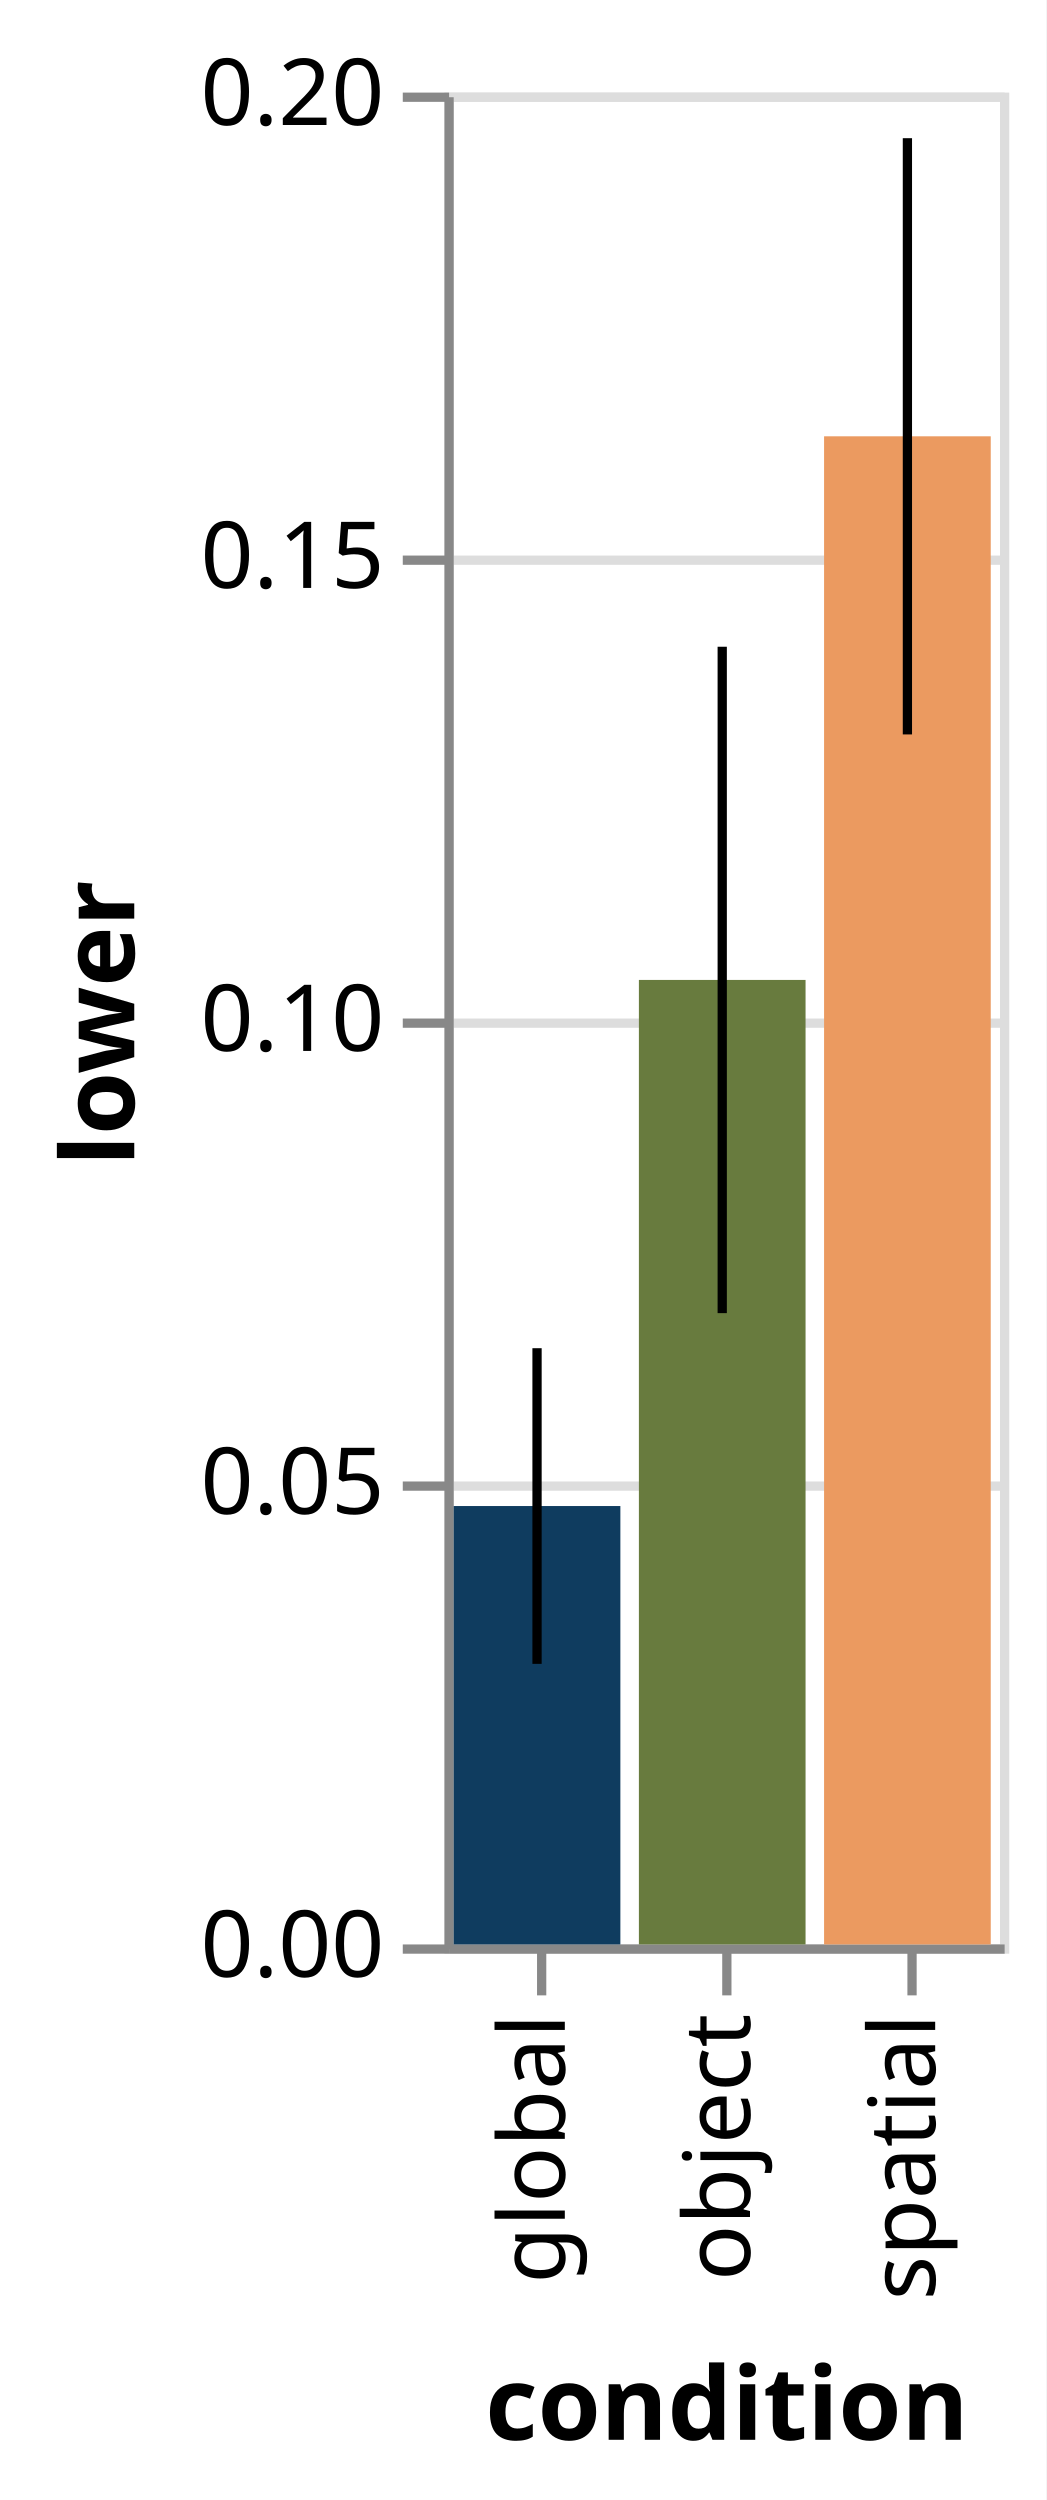
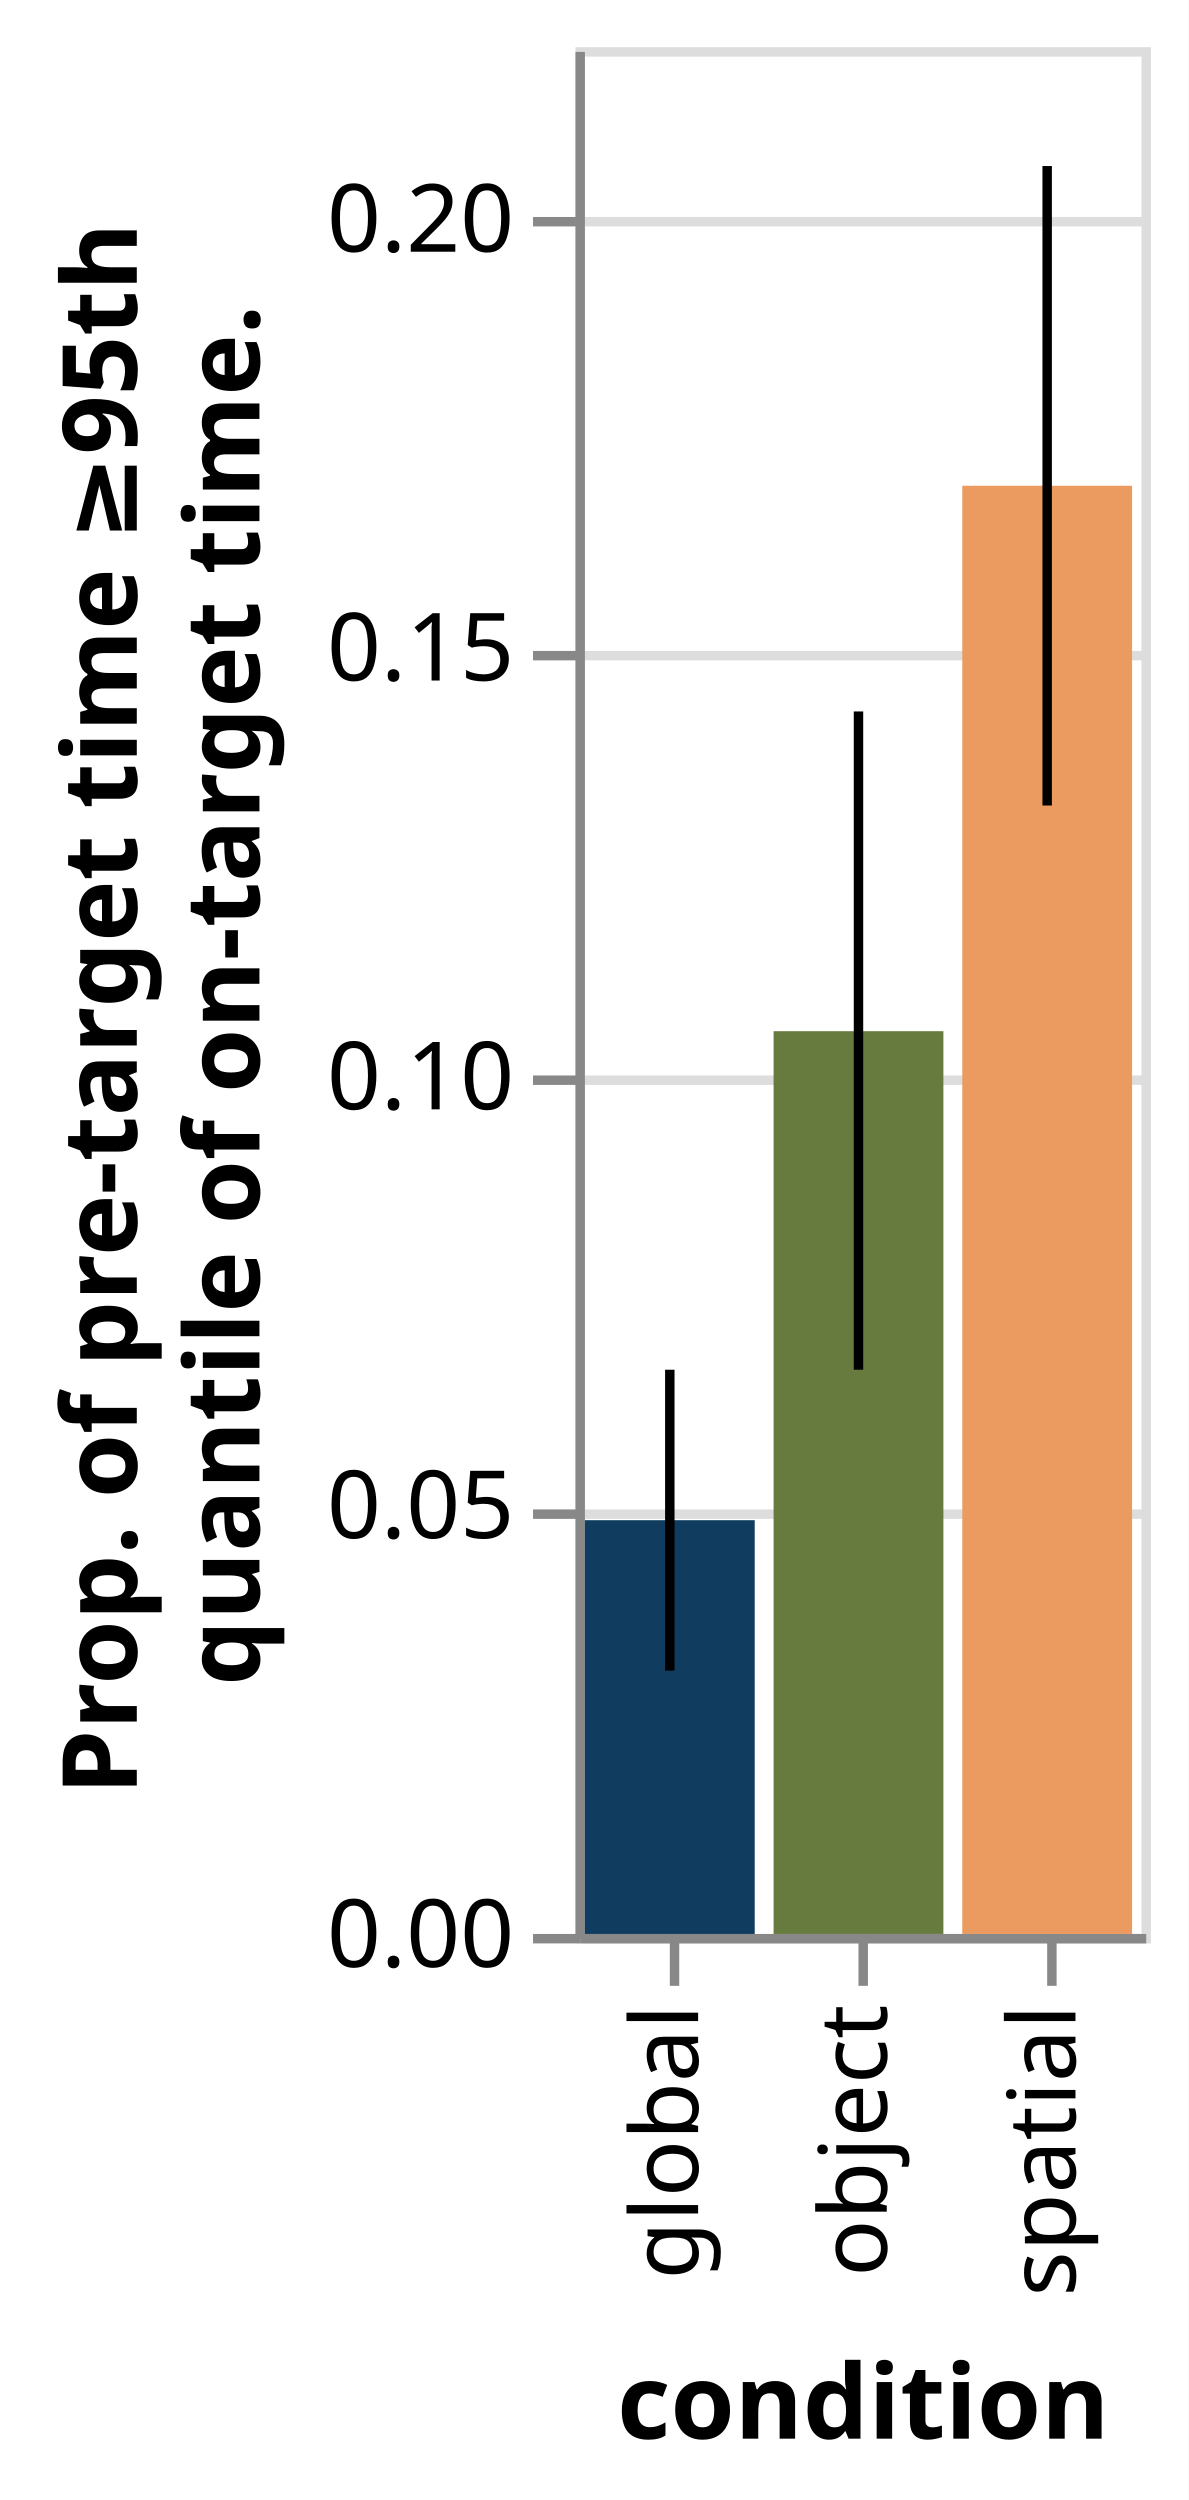
- <svg xmlns="http://www.w3.org/2000/svg" class="marks" width="113" height="270" viewBox="0 0 113 270" version="1.1">
-   <rect width="113" height="270" fill="white" />
-   <g fill="none" stroke-miterlimit="10" transform="translate(48,10)">
+ <svg xmlns="http://www.w3.org/2000/svg" class="marks" width="126" height="265" viewBox="0 0 126 265" version="1.1">
+   <rect width="126" height="265" fill="white" />
+   <g fill="none" stroke-miterlimit="10" transform="translate(61,5)">
    <g class="mark-group role-frame root" role="graphics-object" aria-roledescription="group mark container">
      <g transform="translate(0,0)">
        <path class="background" aria-hidden="true" d="M0.5,0.5h60v200h-60Z" stroke="#ddd" />
        <g>
          <g class="mark-group role-axis" aria-hidden="true">
            <g transform="translate(0.5,0.5)">
              <path class="background" aria-hidden="true" d="M0,0h0v0h0Z" pointer-events="none" />
              <g>
                <g class="mark-rule role-axis-grid" pointer-events="none">
                  <line transform="translate(0,200)" x2="60" y2="0" stroke="#ddd" stroke-width="1" opacity="1" />
-                   <line transform="translate(0,150)" x2="60" y2="0" stroke="#ddd" stroke-width="1" opacity="1" />
-                   <line transform="translate(0,100)" x2="60" y2="0" stroke="#ddd" stroke-width="1" opacity="1" />
-                   <line transform="translate(0,50)" x2="60" y2="0" stroke="#ddd" stroke-width="1" opacity="1" />
-                   <line transform="translate(0,0)" x2="60" y2="0" stroke="#ddd" stroke-width="1" opacity="1" />
+                   <line transform="translate(0,155)" x2="60" y2="0" stroke="#ddd" stroke-width="1" opacity="1" />
+                   <line transform="translate(0,109)" x2="60" y2="0" stroke="#ddd" stroke-width="1" opacity="1" />
+                   <line transform="translate(0,64)" x2="60" y2="0" stroke="#ddd" stroke-width="1" opacity="1" />
+                   <line transform="translate(0,18)" x2="60" y2="0" stroke="#ddd" stroke-width="1" opacity="1" />
                </g>
              </g>
              <path class="foreground" aria-hidden="true" d="" pointer-events="none" display="none" />
            </g>
          </g>
          <g class="mark-group role-axis" role="graphics-symbol" aria-roledescription="axis" aria-label="X-axis titled 'condition' for a discrete scale with 3 values: global, object, spatial">
            <g transform="translate(0.5,200.5)">
              <path class="background" aria-hidden="true" d="M0,0h0v0h0Z" pointer-events="none" />
              <g>
                <g class="mark-rule role-axis-tick" pointer-events="none">
                  <line transform="translate(10,0)" x2="0" y2="5" stroke="#888" stroke-width="1" opacity="1" />
                  <line transform="translate(30,0)" x2="0" y2="5" stroke="#888" stroke-width="1" opacity="1" />
                  <line transform="translate(50,0)" x2="0" y2="5" stroke="#888" stroke-width="1" opacity="1" />
                </g>
                <g class="mark-text role-axis-label" pointer-events="none">
                  <text text-anchor="end" transform="translate(9.5,7) rotate(270) translate(0,3)" font-family="sans-serif" font-size="10px" fill="#000" opacity="1">global</text>
                  <text text-anchor="end" transform="translate(29.5,7) rotate(270) translate(0,3)" font-family="sans-serif" font-size="10px" fill="#000" opacity="1">object</text>
                  <text text-anchor="end" transform="translate(49.5,7) rotate(270) translate(0,3)" font-family="sans-serif" font-size="10px" fill="#000" opacity="1">spatial</text>
                </g>
                <g class="mark-rule role-axis-domain" pointer-events="none">
                  <line transform="translate(0,0)" x2="60" y2="0" stroke="#888" stroke-width="1" opacity="1" />
                </g>
                <g class="mark-text role-axis-title" pointer-events="none">
                  <text text-anchor="middle" transform="translate(30,53)" font-family="sans-serif" font-size="11px" font-weight="bold" fill="#000" opacity="1">condition</text>
                </g>
              </g>
              <path class="foreground" aria-hidden="true" d="" pointer-events="none" display="none" />
            </g>
          </g>
-           <g class="mark-group role-axis" role="graphics-symbol" aria-roledescription="axis" aria-label="Y-axis titled 'lower' for a linear scale with values from 0.00 to 0.20">
+           <g class="mark-group role-axis" role="graphics-symbol" aria-roledescription="axis" aria-label="Y-axis titled 'Prop. of pre-target time ≥95th  quantile of on-target time.' for a linear scale with values from 0.00 to 0.22">
            <g transform="translate(0.5,0.5)">
              <path class="background" aria-hidden="true" d="M0,0h0v0h0Z" pointer-events="none" />
              <g>
                <g class="mark-rule role-axis-tick" pointer-events="none">
                  <line transform="translate(0,200)" x2="-5" y2="0" stroke="#888" stroke-width="1" opacity="1" />
-                   <line transform="translate(0,150)" x2="-5" y2="0" stroke="#888" stroke-width="1" opacity="1" />
-                   <line transform="translate(0,100)" x2="-5" y2="0" stroke="#888" stroke-width="1" opacity="1" />
-                   <line transform="translate(0,50)" x2="-5" y2="0" stroke="#888" stroke-width="1" opacity="1" />
-                   <line transform="translate(0,0)" x2="-5" y2="0" stroke="#888" stroke-width="1" opacity="1" />
+                   <line transform="translate(0,155)" x2="-5" y2="0" stroke="#888" stroke-width="1" opacity="1" />
+                   <line transform="translate(0,109)" x2="-5" y2="0" stroke="#888" stroke-width="1" opacity="1" />
+                   <line transform="translate(0,64)" x2="-5" y2="0" stroke="#888" stroke-width="1" opacity="1" />
+                   <line transform="translate(0,18)" x2="-5" y2="0" stroke="#888" stroke-width="1" opacity="1" />
                </g>
                <g class="mark-text role-axis-label" pointer-events="none">
                  <text text-anchor="end" transform="translate(-7,203)" font-family="sans-serif" font-size="10px" fill="#000" opacity="1">0.00</text>
-                   <text text-anchor="end" transform="translate(-7,153)" font-family="sans-serif" font-size="10px" fill="#000" opacity="1">0.05</text>
-                   <text text-anchor="end" transform="translate(-7,103)" font-family="sans-serif" font-size="10px" fill="#000" opacity="1">0.10</text>
-                   <text text-anchor="end" transform="translate(-7,53)" font-family="sans-serif" font-size="10px" fill="#000" opacity="1">0.15</text>
-                   <text text-anchor="end" transform="translate(-7,3)" font-family="sans-serif" font-size="10px" fill="#000" opacity="1">0.20</text>
+                   <text text-anchor="end" transform="translate(-7,157.5455)" font-family="sans-serif" font-size="10px" fill="#000" opacity="1">0.05</text>
+                   <text text-anchor="end" transform="translate(-7,112.0909)" font-family="sans-serif" font-size="10px" fill="#000" opacity="1">0.10</text>
+                   <text text-anchor="end" transform="translate(-7,66.63636)" font-family="sans-serif" font-size="10px" fill="#000" opacity="1">0.15</text>
+                   <text text-anchor="end" transform="translate(-7,21.18182)" font-family="sans-serif" font-size="10px" fill="#000" opacity="1">0.20</text>
                </g>
                <g class="mark-rule role-axis-domain" pointer-events="none">
                  <line transform="translate(0,200)" x2="0" y2="-200" stroke="#888" stroke-width="1" opacity="1" />
                </g>
                <g class="mark-text role-axis-title" pointer-events="none">
-                   <text text-anchor="middle" transform="translate(-32,100) rotate(-90) translate(0,-2)" font-family="sans-serif" font-size="11px" font-weight="bold" fill="#000" opacity="1">lower</text>
+                   <text text-anchor="middle" transform="translate(-45,100) rotate(-90) translate(0,-2)" font-family="sans-serif" font-size="11px" font-weight="bold" fill="#000" opacity="1">
+                     <tspan>Prop. of pre-target time ≥95th</tspan>
+                     <tspan x="0" dy="13">quantile of on-target time.</tspan>
+                   </text>
                </g>
              </g>
              <path class="foreground" aria-hidden="true" d="" pointer-events="none" display="none" />
            </g>
          </g>
          <g class="mark-rect role-mark layer_0_marks" role="graphics-object" aria-roledescription="rect mark container">
-             <path aria-label="condition: global; score: 0.0473484848485" role="graphics-symbol" aria-roledescription="bar" d="M1,152.652h18v47.348h-18Z" fill="#0F3C5F" />
-             <path aria-label="condition: object; score: 0.104166666667" role="graphics-symbol" aria-roledescription="bar" d="M21,95.833h18v104.167h-18Z" fill="#687B3E" />
-             <path aria-label="condition: spatial; score: 0.162878787879" role="graphics-symbol" aria-roledescription="bar" d="M41,37.121h18v162.879h-18Z" fill="#EB9A60" />
+             <path aria-label="condition: global; Prop. of pre-target time ≥95th,  quantile of on-target time.: 0.0482456140351" role="graphics-symbol" aria-roledescription="bar" d="M1,156.14h18v43.86h-18Z" fill="#0F3C5F" />
+             <path aria-label="condition: object; Prop. of pre-target time ≥95th,  quantile of on-target time.: 0.105263157895" role="graphics-symbol" aria-roledescription="bar" d="M21,104.306h18v95.694h-18Z" fill="#687B3E" />
+             <path aria-label="condition: spatial; Prop. of pre-target time ≥95th,  quantile of on-target time.: 0.168859649123" role="graphics-symbol" aria-roledescription="bar" d="M41,46.491h18v153.509h-18Z" fill="#EB9A60" />
          </g>
          <g class="mark-rule role-mark layer_1_marks" role="graphics-object" aria-roledescription="rule mark container">
-             <line aria-label="lower: 0.030303030303; upper_lower: 0.0643939393939; condition: global; upper: 0.0643939393939" role="graphics-symbol" aria-roledescription="errorbar" transform="translate(10,169.697)" x2="0" y2="-34.091" stroke="black" />
-             <line aria-label="lower: 0.0681818181818; upper_lower: 0.140151515152; condition: object; upper: 0.140151515152" role="graphics-symbol" aria-roledescription="errorbar" transform="translate(30,131.8182)" x2="0" y2="-71.97" stroke="black" />
-             <line aria-label="lower: 0.130681818182; upper_lower: 0.195075757576; condition: spatial; upper: 0.195075757576" role="graphics-symbol" aria-roledescription="errorbar" transform="translate(50,69.31818)" x2="0" y2="-64.394" stroke="black" />
+             <line aria-label=": 0.030701754386; upper_lower: 0.0657894736842; condition: global; upper: 0.0657894736842; lower: 0.030701754386" role="graphics-symbol" aria-roledescription="errorbar" transform="translate(10,172.0893)" x2="0" y2="-31.898" stroke="black" />
+             <line aria-label=": 0.0657894736842; upper_lower: 0.142543859649; condition: object; upper: 0.142543859649; lower: 0.0657894736842" role="graphics-symbol" aria-roledescription="errorbar" transform="translate(30,140.1914)" x2="0" y2="-69.777" stroke="black" />
+             <line aria-label=": 0.131578947368; upper_lower: 0.206140350877; condition: spatial; upper: 0.206140350877; lower: 0.131578947368" role="graphics-symbol" aria-roledescription="errorbar" transform="translate(50,80.38278)" x2="0" y2="-67.783" stroke="black" />
          </g>
        </g>
        <path class="foreground" aria-hidden="true" d="" display="none" />
      </g>
    </g>
  </g>
</svg>
